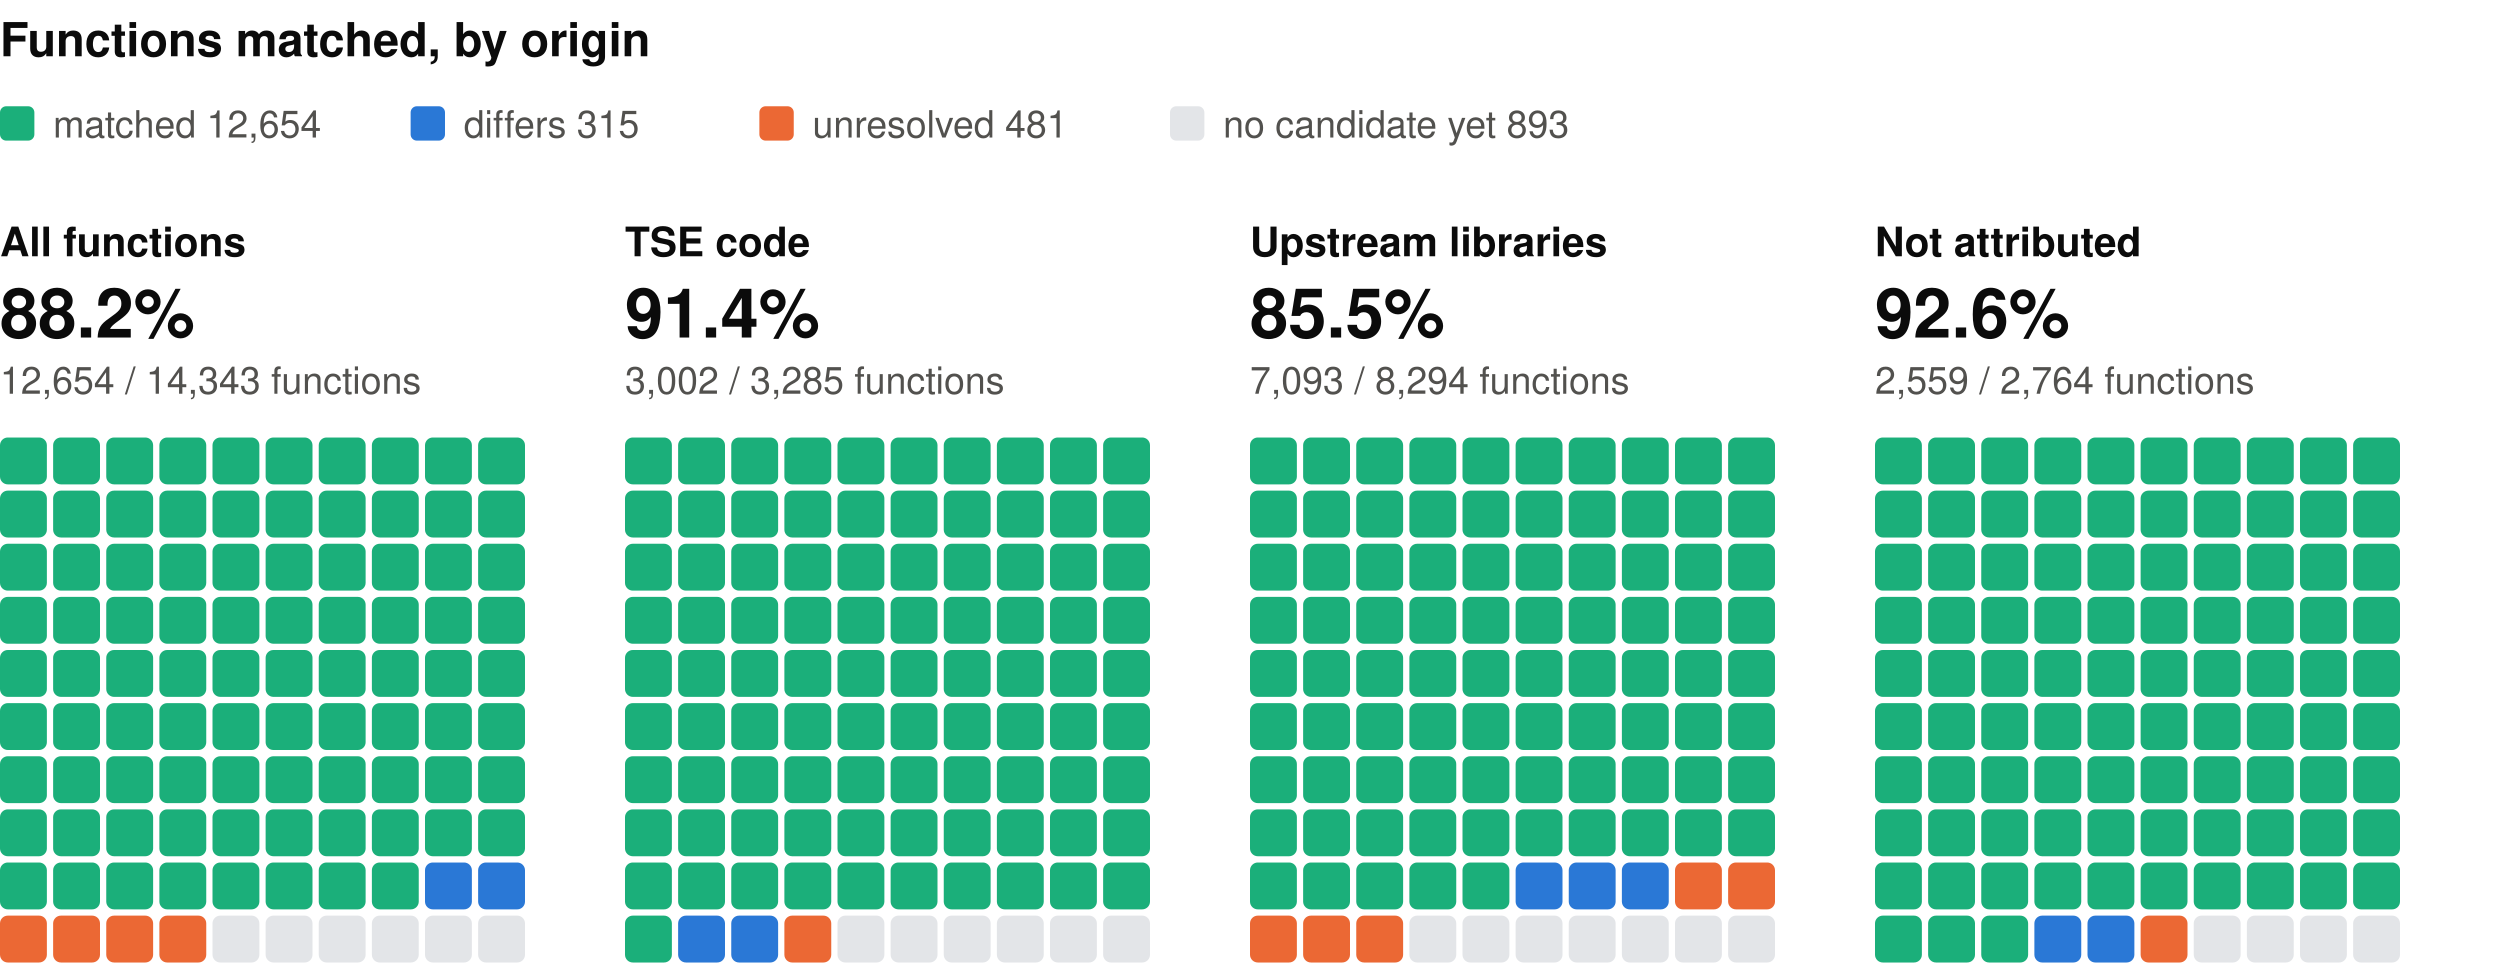
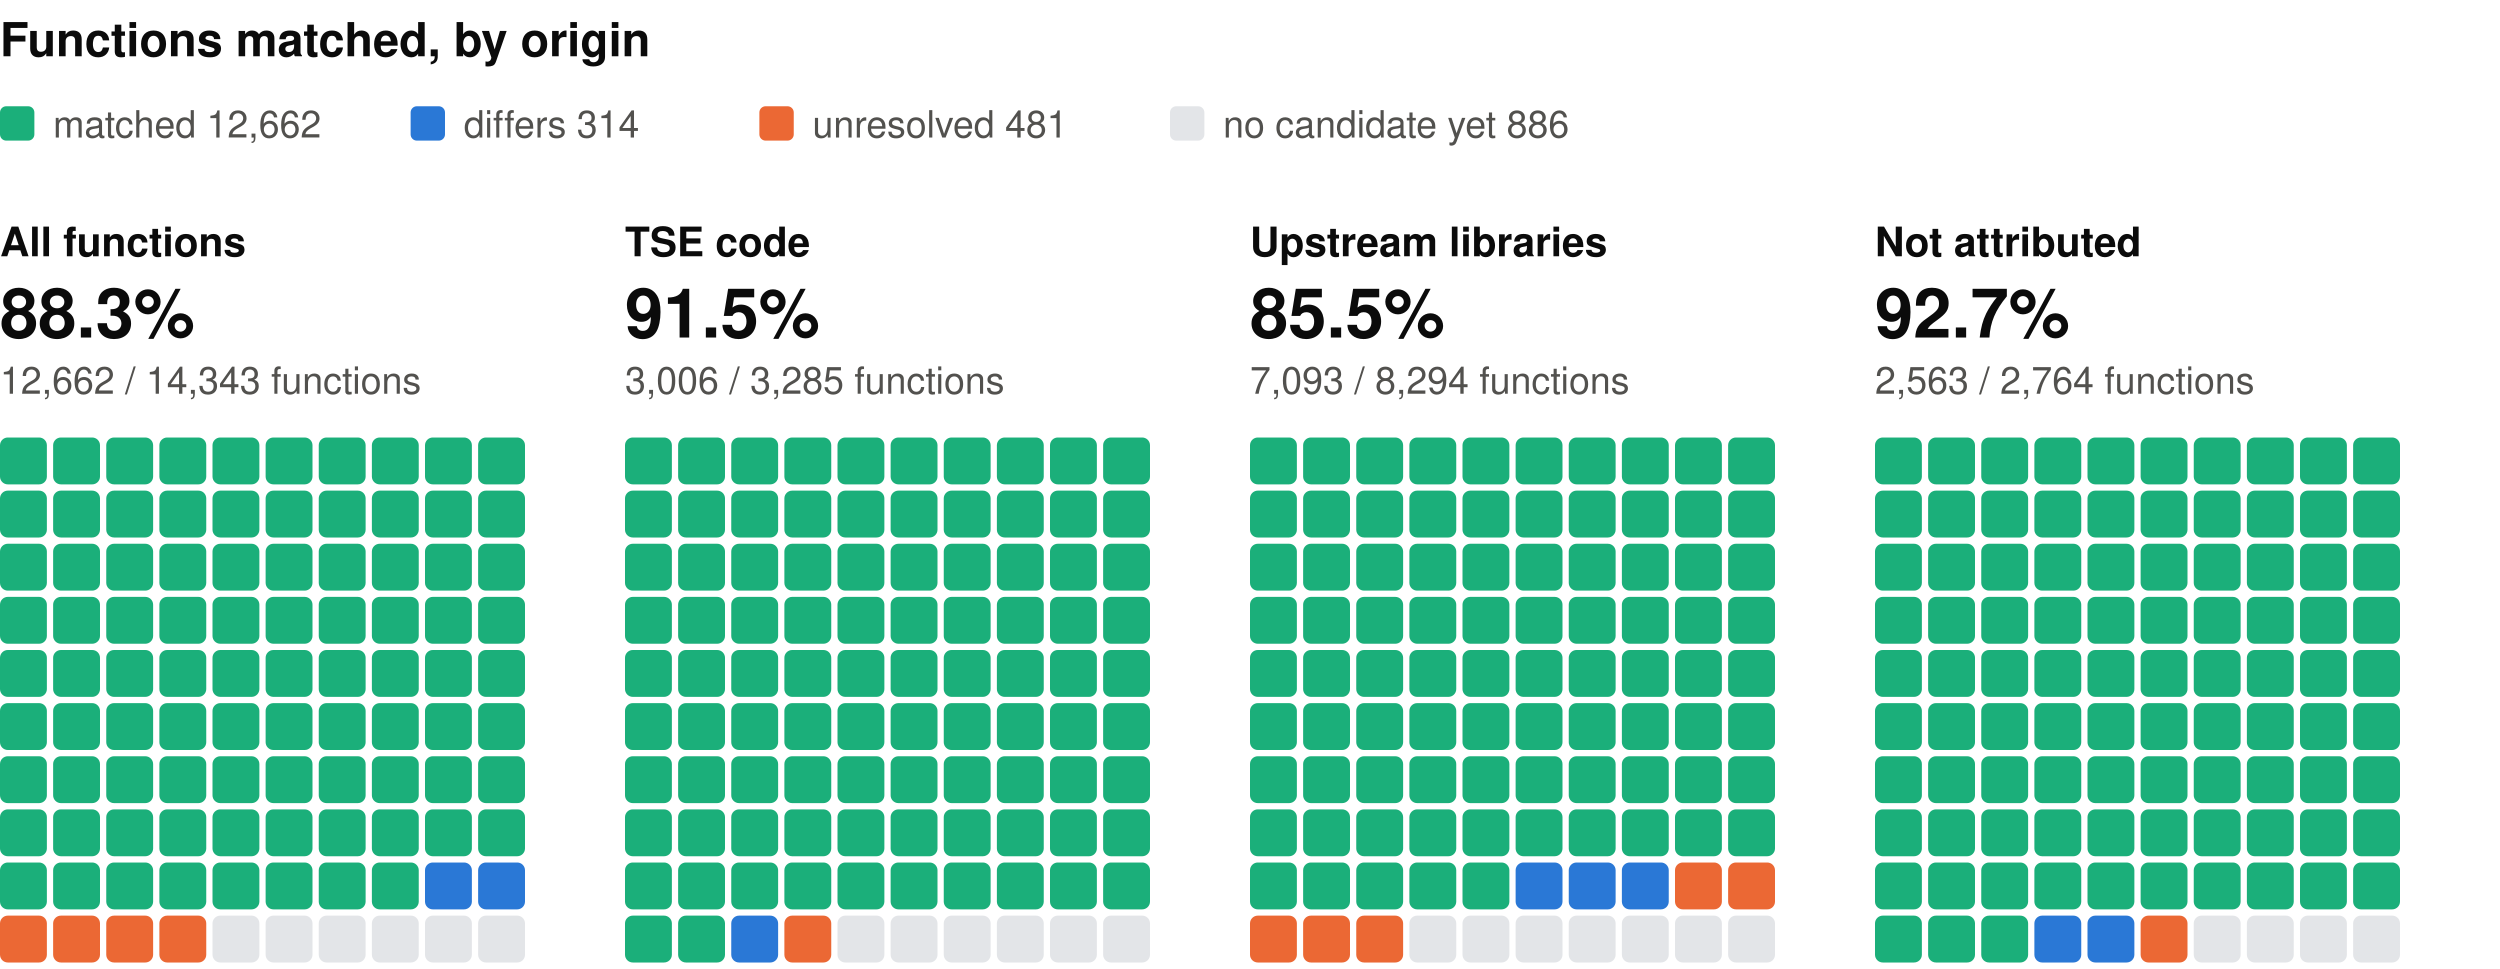
<svg xmlns="http://www.w3.org/2000/svg" width="800" height="310" viewBox="0 0 800 310" role="img" aria-label="Functions matched, by origin: one square per percent, coloured by verdict" font-family="system-ui, -apple-system, 'Segoe UI', Helvetica, Arial, sans-serif">
  <text x="0" y="18" font-size="15" fill="#0b0b0b" font-weight="600">Functions matched, by origin</text>
  <rect x="0" y="34" width="11" height="11" rx="2" fill="#1baf7a" />
-   <text x="17" y="44" font-size="12" fill="#52514e">matched 12,654</text>
+   <text x="17" y="44" font-size="12" fill="#52514e">matched 12,662</text>
  <rect x="131.4" y="34" width="11" height="11" rx="2" fill="#2a78d6" />
-   <text x="148.4" y="44" font-size="12" fill="#52514e">differs 315</text>
+   <text x="148.4" y="44" font-size="12" fill="#52514e">differs 314</text>
  <rect x="243" y="34" width="11" height="11" rx="2" fill="#eb6834" />
  <text x="260" y="44" font-size="12" fill="#52514e">unresolved 481</text>
  <rect x="374.4" y="34" width="11" height="11" rx="2" fill="#e3e5e8" />
-   <text x="391.4" y="44" font-size="12" fill="#52514e">no candidate yet 893</text>
+   <text x="391.4" y="44" font-size="12" fill="#52514e">no candidate yet 886</text>
  <text x="0" y="82" font-size="13" fill="#0b0b0b" font-weight="600">All functions</text>
-   <text x="0" y="108" font-size="22" fill="#0b0b0b" font-weight="600">88.2%</text>
-   <text x="0" y="126" font-size="12" fill="#52514e">12,654 / 14,343 functions</text>
+   <text x="0" y="108" font-size="22" fill="#0b0b0b" font-weight="600">88.3%</text>
+   <text x="0" y="126" font-size="12" fill="#52514e">12,662 / 14,343 functions</text>
  <rect x="0" y="140" width="15" height="15" rx="2.5" fill="#1baf7a" />
  <rect x="17" y="140" width="15" height="15" rx="2.5" fill="#1baf7a" />
  <rect x="34" y="140" width="15" height="15" rx="2.5" fill="#1baf7a" />
  <rect x="51" y="140" width="15" height="15" rx="2.5" fill="#1baf7a" />
  <rect x="68" y="140" width="15" height="15" rx="2.5" fill="#1baf7a" />
  <rect x="85" y="140" width="15" height="15" rx="2.5" fill="#1baf7a" />
  <rect x="102" y="140" width="15" height="15" rx="2.5" fill="#1baf7a" />
  <rect x="119" y="140" width="15" height="15" rx="2.5" fill="#1baf7a" />
  <rect x="136" y="140" width="15" height="15" rx="2.5" fill="#1baf7a" />
  <rect x="153" y="140" width="15" height="15" rx="2.5" fill="#1baf7a" />
  <rect x="0" y="157" width="15" height="15" rx="2.5" fill="#1baf7a" />
  <rect x="17" y="157" width="15" height="15" rx="2.5" fill="#1baf7a" />
  <rect x="34" y="157" width="15" height="15" rx="2.5" fill="#1baf7a" />
  <rect x="51" y="157" width="15" height="15" rx="2.5" fill="#1baf7a" />
  <rect x="68" y="157" width="15" height="15" rx="2.5" fill="#1baf7a" />
  <rect x="85" y="157" width="15" height="15" rx="2.5" fill="#1baf7a" />
  <rect x="102" y="157" width="15" height="15" rx="2.5" fill="#1baf7a" />
  <rect x="119" y="157" width="15" height="15" rx="2.5" fill="#1baf7a" />
  <rect x="136" y="157" width="15" height="15" rx="2.5" fill="#1baf7a" />
  <rect x="153" y="157" width="15" height="15" rx="2.5" fill="#1baf7a" />
  <rect x="0" y="174" width="15" height="15" rx="2.5" fill="#1baf7a" />
  <rect x="17" y="174" width="15" height="15" rx="2.5" fill="#1baf7a" />
  <rect x="34" y="174" width="15" height="15" rx="2.5" fill="#1baf7a" />
  <rect x="51" y="174" width="15" height="15" rx="2.5" fill="#1baf7a" />
  <rect x="68" y="174" width="15" height="15" rx="2.5" fill="#1baf7a" />
  <rect x="85" y="174" width="15" height="15" rx="2.5" fill="#1baf7a" />
  <rect x="102" y="174" width="15" height="15" rx="2.5" fill="#1baf7a" />
  <rect x="119" y="174" width="15" height="15" rx="2.5" fill="#1baf7a" />
  <rect x="136" y="174" width="15" height="15" rx="2.5" fill="#1baf7a" />
  <rect x="153" y="174" width="15" height="15" rx="2.5" fill="#1baf7a" />
  <rect x="0" y="191" width="15" height="15" rx="2.5" fill="#1baf7a" />
  <rect x="17" y="191" width="15" height="15" rx="2.5" fill="#1baf7a" />
  <rect x="34" y="191" width="15" height="15" rx="2.5" fill="#1baf7a" />
  <rect x="51" y="191" width="15" height="15" rx="2.5" fill="#1baf7a" />
  <rect x="68" y="191" width="15" height="15" rx="2.5" fill="#1baf7a" />
  <rect x="85" y="191" width="15" height="15" rx="2.5" fill="#1baf7a" />
  <rect x="102" y="191" width="15" height="15" rx="2.5" fill="#1baf7a" />
  <rect x="119" y="191" width="15" height="15" rx="2.5" fill="#1baf7a" />
  <rect x="136" y="191" width="15" height="15" rx="2.5" fill="#1baf7a" />
  <rect x="153" y="191" width="15" height="15" rx="2.5" fill="#1baf7a" />
  <rect x="0" y="208" width="15" height="15" rx="2.5" fill="#1baf7a" />
  <rect x="17" y="208" width="15" height="15" rx="2.5" fill="#1baf7a" />
  <rect x="34" y="208" width="15" height="15" rx="2.5" fill="#1baf7a" />
  <rect x="51" y="208" width="15" height="15" rx="2.5" fill="#1baf7a" />
  <rect x="68" y="208" width="15" height="15" rx="2.5" fill="#1baf7a" />
  <rect x="85" y="208" width="15" height="15" rx="2.5" fill="#1baf7a" />
  <rect x="102" y="208" width="15" height="15" rx="2.5" fill="#1baf7a" />
  <rect x="119" y="208" width="15" height="15" rx="2.5" fill="#1baf7a" />
  <rect x="136" y="208" width="15" height="15" rx="2.5" fill="#1baf7a" />
  <rect x="153" y="208" width="15" height="15" rx="2.5" fill="#1baf7a" />
  <rect x="0" y="225" width="15" height="15" rx="2.5" fill="#1baf7a" />
  <rect x="17" y="225" width="15" height="15" rx="2.5" fill="#1baf7a" />
  <rect x="34" y="225" width="15" height="15" rx="2.5" fill="#1baf7a" />
  <rect x="51" y="225" width="15" height="15" rx="2.5" fill="#1baf7a" />
  <rect x="68" y="225" width="15" height="15" rx="2.5" fill="#1baf7a" />
  <rect x="85" y="225" width="15" height="15" rx="2.5" fill="#1baf7a" />
  <rect x="102" y="225" width="15" height="15" rx="2.5" fill="#1baf7a" />
  <rect x="119" y="225" width="15" height="15" rx="2.5" fill="#1baf7a" />
  <rect x="136" y="225" width="15" height="15" rx="2.5" fill="#1baf7a" />
  <rect x="153" y="225" width="15" height="15" rx="2.5" fill="#1baf7a" />
  <rect x="0" y="242" width="15" height="15" rx="2.5" fill="#1baf7a" />
  <rect x="17" y="242" width="15" height="15" rx="2.5" fill="#1baf7a" />
  <rect x="34" y="242" width="15" height="15" rx="2.5" fill="#1baf7a" />
  <rect x="51" y="242" width="15" height="15" rx="2.5" fill="#1baf7a" />
  <rect x="68" y="242" width="15" height="15" rx="2.5" fill="#1baf7a" />
  <rect x="85" y="242" width="15" height="15" rx="2.5" fill="#1baf7a" />
  <rect x="102" y="242" width="15" height="15" rx="2.5" fill="#1baf7a" />
  <rect x="119" y="242" width="15" height="15" rx="2.5" fill="#1baf7a" />
  <rect x="136" y="242" width="15" height="15" rx="2.5" fill="#1baf7a" />
  <rect x="153" y="242" width="15" height="15" rx="2.5" fill="#1baf7a" />
  <rect x="0" y="259" width="15" height="15" rx="2.5" fill="#1baf7a" />
  <rect x="17" y="259" width="15" height="15" rx="2.5" fill="#1baf7a" />
  <rect x="34" y="259" width="15" height="15" rx="2.5" fill="#1baf7a" />
  <rect x="51" y="259" width="15" height="15" rx="2.5" fill="#1baf7a" />
  <rect x="68" y="259" width="15" height="15" rx="2.5" fill="#1baf7a" />
  <rect x="85" y="259" width="15" height="15" rx="2.5" fill="#1baf7a" />
  <rect x="102" y="259" width="15" height="15" rx="2.5" fill="#1baf7a" />
  <rect x="119" y="259" width="15" height="15" rx="2.5" fill="#1baf7a" />
  <rect x="136" y="259" width="15" height="15" rx="2.5" fill="#1baf7a" />
  <rect x="153" y="259" width="15" height="15" rx="2.5" fill="#1baf7a" />
  <rect x="0" y="276" width="15" height="15" rx="2.5" fill="#1baf7a" />
  <rect x="17" y="276" width="15" height="15" rx="2.5" fill="#1baf7a" />
  <rect x="34" y="276" width="15" height="15" rx="2.5" fill="#1baf7a" />
  <rect x="51" y="276" width="15" height="15" rx="2.5" fill="#1baf7a" />
  <rect x="68" y="276" width="15" height="15" rx="2.5" fill="#1baf7a" />
  <rect x="85" y="276" width="15" height="15" rx="2.5" fill="#1baf7a" />
  <rect x="102" y="276" width="15" height="15" rx="2.5" fill="#1baf7a" />
  <rect x="119" y="276" width="15" height="15" rx="2.5" fill="#1baf7a" />
  <rect x="136" y="276" width="15" height="15" rx="2.5" fill="#2a78d6" />
  <rect x="153" y="276" width="15" height="15" rx="2.5" fill="#2a78d6" />
  <rect x="0" y="293" width="15" height="15" rx="2.5" fill="#eb6834" />
  <rect x="17" y="293" width="15" height="15" rx="2.5" fill="#eb6834" />
  <rect x="34" y="293" width="15" height="15" rx="2.5" fill="#eb6834" />
  <rect x="51" y="293" width="15" height="15" rx="2.5" fill="#eb6834" />
  <rect x="68" y="293" width="15" height="15" rx="2.5" fill="#e3e5e8" />
  <rect x="85" y="293" width="15" height="15" rx="2.5" fill="#e3e5e8" />
  <rect x="102" y="293" width="15" height="15" rx="2.5" fill="#e3e5e8" />
  <rect x="119" y="293" width="15" height="15" rx="2.5" fill="#e3e5e8" />
  <rect x="136" y="293" width="15" height="15" rx="2.5" fill="#e3e5e8" />
  <rect x="153" y="293" width="15" height="15" rx="2.5" fill="#e3e5e8" />
  <text x="200" y="82" font-size="13" fill="#0b0b0b" font-weight="600">TSE code</text>
-   <text x="200" y="108" font-size="22" fill="#0b0b0b" font-weight="600">91.4%</text>
-   <text x="200" y="126" font-size="12" fill="#52514e">3,002 / 3,285 functions</text>
+   <text x="200" y="108" font-size="22" fill="#0b0b0b" font-weight="600">91.5%</text>
+   <text x="200" y="126" font-size="12" fill="#52514e">3,006 / 3,285 functions</text>
  <rect x="200" y="140" width="15" height="15" rx="2.5" fill="#1baf7a" />
  <rect x="217" y="140" width="15" height="15" rx="2.5" fill="#1baf7a" />
  <rect x="234" y="140" width="15" height="15" rx="2.5" fill="#1baf7a" />
  <rect x="251" y="140" width="15" height="15" rx="2.5" fill="#1baf7a" />
  <rect x="268" y="140" width="15" height="15" rx="2.5" fill="#1baf7a" />
  <rect x="285" y="140" width="15" height="15" rx="2.5" fill="#1baf7a" />
  <rect x="302" y="140" width="15" height="15" rx="2.5" fill="#1baf7a" />
  <rect x="319" y="140" width="15" height="15" rx="2.5" fill="#1baf7a" />
  <rect x="336" y="140" width="15" height="15" rx="2.5" fill="#1baf7a" />
  <rect x="353" y="140" width="15" height="15" rx="2.5" fill="#1baf7a" />
  <rect x="200" y="157" width="15" height="15" rx="2.5" fill="#1baf7a" />
  <rect x="217" y="157" width="15" height="15" rx="2.5" fill="#1baf7a" />
  <rect x="234" y="157" width="15" height="15" rx="2.5" fill="#1baf7a" />
  <rect x="251" y="157" width="15" height="15" rx="2.5" fill="#1baf7a" />
  <rect x="268" y="157" width="15" height="15" rx="2.5" fill="#1baf7a" />
  <rect x="285" y="157" width="15" height="15" rx="2.5" fill="#1baf7a" />
  <rect x="302" y="157" width="15" height="15" rx="2.5" fill="#1baf7a" />
  <rect x="319" y="157" width="15" height="15" rx="2.5" fill="#1baf7a" />
  <rect x="336" y="157" width="15" height="15" rx="2.5" fill="#1baf7a" />
  <rect x="353" y="157" width="15" height="15" rx="2.5" fill="#1baf7a" />
  <rect x="200" y="174" width="15" height="15" rx="2.5" fill="#1baf7a" />
  <rect x="217" y="174" width="15" height="15" rx="2.5" fill="#1baf7a" />
  <rect x="234" y="174" width="15" height="15" rx="2.5" fill="#1baf7a" />
  <rect x="251" y="174" width="15" height="15" rx="2.5" fill="#1baf7a" />
  <rect x="268" y="174" width="15" height="15" rx="2.5" fill="#1baf7a" />
  <rect x="285" y="174" width="15" height="15" rx="2.5" fill="#1baf7a" />
  <rect x="302" y="174" width="15" height="15" rx="2.5" fill="#1baf7a" />
  <rect x="319" y="174" width="15" height="15" rx="2.5" fill="#1baf7a" />
  <rect x="336" y="174" width="15" height="15" rx="2.5" fill="#1baf7a" />
  <rect x="353" y="174" width="15" height="15" rx="2.5" fill="#1baf7a" />
  <rect x="200" y="191" width="15" height="15" rx="2.5" fill="#1baf7a" />
  <rect x="217" y="191" width="15" height="15" rx="2.5" fill="#1baf7a" />
  <rect x="234" y="191" width="15" height="15" rx="2.5" fill="#1baf7a" />
  <rect x="251" y="191" width="15" height="15" rx="2.5" fill="#1baf7a" />
  <rect x="268" y="191" width="15" height="15" rx="2.5" fill="#1baf7a" />
  <rect x="285" y="191" width="15" height="15" rx="2.5" fill="#1baf7a" />
  <rect x="302" y="191" width="15" height="15" rx="2.5" fill="#1baf7a" />
  <rect x="319" y="191" width="15" height="15" rx="2.5" fill="#1baf7a" />
  <rect x="336" y="191" width="15" height="15" rx="2.5" fill="#1baf7a" />
  <rect x="353" y="191" width="15" height="15" rx="2.5" fill="#1baf7a" />
  <rect x="200" y="208" width="15" height="15" rx="2.5" fill="#1baf7a" />
  <rect x="217" y="208" width="15" height="15" rx="2.5" fill="#1baf7a" />
  <rect x="234" y="208" width="15" height="15" rx="2.5" fill="#1baf7a" />
  <rect x="251" y="208" width="15" height="15" rx="2.5" fill="#1baf7a" />
  <rect x="268" y="208" width="15" height="15" rx="2.5" fill="#1baf7a" />
  <rect x="285" y="208" width="15" height="15" rx="2.5" fill="#1baf7a" />
  <rect x="302" y="208" width="15" height="15" rx="2.5" fill="#1baf7a" />
  <rect x="319" y="208" width="15" height="15" rx="2.5" fill="#1baf7a" />
  <rect x="336" y="208" width="15" height="15" rx="2.5" fill="#1baf7a" />
  <rect x="353" y="208" width="15" height="15" rx="2.5" fill="#1baf7a" />
  <rect x="200" y="225" width="15" height="15" rx="2.5" fill="#1baf7a" />
  <rect x="217" y="225" width="15" height="15" rx="2.5" fill="#1baf7a" />
  <rect x="234" y="225" width="15" height="15" rx="2.5" fill="#1baf7a" />
  <rect x="251" y="225" width="15" height="15" rx="2.5" fill="#1baf7a" />
  <rect x="268" y="225" width="15" height="15" rx="2.5" fill="#1baf7a" />
  <rect x="285" y="225" width="15" height="15" rx="2.5" fill="#1baf7a" />
  <rect x="302" y="225" width="15" height="15" rx="2.5" fill="#1baf7a" />
  <rect x="319" y="225" width="15" height="15" rx="2.5" fill="#1baf7a" />
  <rect x="336" y="225" width="15" height="15" rx="2.5" fill="#1baf7a" />
  <rect x="353" y="225" width="15" height="15" rx="2.5" fill="#1baf7a" />
  <rect x="200" y="242" width="15" height="15" rx="2.5" fill="#1baf7a" />
  <rect x="217" y="242" width="15" height="15" rx="2.5" fill="#1baf7a" />
  <rect x="234" y="242" width="15" height="15" rx="2.5" fill="#1baf7a" />
  <rect x="251" y="242" width="15" height="15" rx="2.5" fill="#1baf7a" />
  <rect x="268" y="242" width="15" height="15" rx="2.5" fill="#1baf7a" />
  <rect x="285" y="242" width="15" height="15" rx="2.5" fill="#1baf7a" />
  <rect x="302" y="242" width="15" height="15" rx="2.5" fill="#1baf7a" />
  <rect x="319" y="242" width="15" height="15" rx="2.5" fill="#1baf7a" />
  <rect x="336" y="242" width="15" height="15" rx="2.5" fill="#1baf7a" />
  <rect x="353" y="242" width="15" height="15" rx="2.5" fill="#1baf7a" />
  <rect x="200" y="259" width="15" height="15" rx="2.5" fill="#1baf7a" />
  <rect x="217" y="259" width="15" height="15" rx="2.5" fill="#1baf7a" />
  <rect x="234" y="259" width="15" height="15" rx="2.5" fill="#1baf7a" />
  <rect x="251" y="259" width="15" height="15" rx="2.5" fill="#1baf7a" />
  <rect x="268" y="259" width="15" height="15" rx="2.5" fill="#1baf7a" />
  <rect x="285" y="259" width="15" height="15" rx="2.5" fill="#1baf7a" />
  <rect x="302" y="259" width="15" height="15" rx="2.5" fill="#1baf7a" />
  <rect x="319" y="259" width="15" height="15" rx="2.5" fill="#1baf7a" />
  <rect x="336" y="259" width="15" height="15" rx="2.5" fill="#1baf7a" />
  <rect x="353" y="259" width="15" height="15" rx="2.5" fill="#1baf7a" />
  <rect x="200" y="276" width="15" height="15" rx="2.5" fill="#1baf7a" />
  <rect x="217" y="276" width="15" height="15" rx="2.5" fill="#1baf7a" />
  <rect x="234" y="276" width="15" height="15" rx="2.5" fill="#1baf7a" />
  <rect x="251" y="276" width="15" height="15" rx="2.5" fill="#1baf7a" />
  <rect x="268" y="276" width="15" height="15" rx="2.5" fill="#1baf7a" />
  <rect x="285" y="276" width="15" height="15" rx="2.5" fill="#1baf7a" />
  <rect x="302" y="276" width="15" height="15" rx="2.5" fill="#1baf7a" />
  <rect x="319" y="276" width="15" height="15" rx="2.5" fill="#1baf7a" />
  <rect x="336" y="276" width="15" height="15" rx="2.5" fill="#1baf7a" />
  <rect x="353" y="276" width="15" height="15" rx="2.5" fill="#1baf7a" />
  <rect x="200" y="293" width="15" height="15" rx="2.5" fill="#1baf7a" />
-   <rect x="217" y="293" width="15" height="15" rx="2.5" fill="#2a78d6" />
+   <rect x="217" y="293" width="15" height="15" rx="2.5" fill="#1baf7a" />
  <rect x="234" y="293" width="15" height="15" rx="2.5" fill="#2a78d6" />
  <rect x="251" y="293" width="15" height="15" rx="2.5" fill="#eb6834" />
  <rect x="268" y="293" width="15" height="15" rx="2.5" fill="#e3e5e8" />
  <rect x="285" y="293" width="15" height="15" rx="2.5" fill="#e3e5e8" />
  <rect x="302" y="293" width="15" height="15" rx="2.5" fill="#e3e5e8" />
  <rect x="319" y="293" width="15" height="15" rx="2.5" fill="#e3e5e8" />
  <rect x="336" y="293" width="15" height="15" rx="2.5" fill="#e3e5e8" />
  <rect x="353" y="293" width="15" height="15" rx="2.5" fill="#e3e5e8" />
  <text x="400" y="82" font-size="13" fill="#0b0b0b" font-weight="600">Upstream libraries</text>
  <text x="400" y="108" font-size="22" fill="#0b0b0b" font-weight="600">85.5%</text>
  <text x="400" y="126" font-size="12" fill="#52514e">7,093 / 8,294 functions</text>
  <rect x="400" y="140" width="15" height="15" rx="2.5" fill="#1baf7a" />
  <rect x="417" y="140" width="15" height="15" rx="2.5" fill="#1baf7a" />
  <rect x="434" y="140" width="15" height="15" rx="2.5" fill="#1baf7a" />
  <rect x="451" y="140" width="15" height="15" rx="2.5" fill="#1baf7a" />
  <rect x="468" y="140" width="15" height="15" rx="2.5" fill="#1baf7a" />
  <rect x="485" y="140" width="15" height="15" rx="2.5" fill="#1baf7a" />
  <rect x="502" y="140" width="15" height="15" rx="2.5" fill="#1baf7a" />
  <rect x="519" y="140" width="15" height="15" rx="2.5" fill="#1baf7a" />
  <rect x="536" y="140" width="15" height="15" rx="2.5" fill="#1baf7a" />
  <rect x="553" y="140" width="15" height="15" rx="2.5" fill="#1baf7a" />
  <rect x="400" y="157" width="15" height="15" rx="2.5" fill="#1baf7a" />
  <rect x="417" y="157" width="15" height="15" rx="2.5" fill="#1baf7a" />
  <rect x="434" y="157" width="15" height="15" rx="2.5" fill="#1baf7a" />
  <rect x="451" y="157" width="15" height="15" rx="2.5" fill="#1baf7a" />
  <rect x="468" y="157" width="15" height="15" rx="2.5" fill="#1baf7a" />
  <rect x="485" y="157" width="15" height="15" rx="2.5" fill="#1baf7a" />
  <rect x="502" y="157" width="15" height="15" rx="2.5" fill="#1baf7a" />
  <rect x="519" y="157" width="15" height="15" rx="2.5" fill="#1baf7a" />
  <rect x="536" y="157" width="15" height="15" rx="2.5" fill="#1baf7a" />
  <rect x="553" y="157" width="15" height="15" rx="2.5" fill="#1baf7a" />
  <rect x="400" y="174" width="15" height="15" rx="2.5" fill="#1baf7a" />
  <rect x="417" y="174" width="15" height="15" rx="2.5" fill="#1baf7a" />
  <rect x="434" y="174" width="15" height="15" rx="2.5" fill="#1baf7a" />
  <rect x="451" y="174" width="15" height="15" rx="2.5" fill="#1baf7a" />
  <rect x="468" y="174" width="15" height="15" rx="2.5" fill="#1baf7a" />
  <rect x="485" y="174" width="15" height="15" rx="2.5" fill="#1baf7a" />
  <rect x="502" y="174" width="15" height="15" rx="2.5" fill="#1baf7a" />
  <rect x="519" y="174" width="15" height="15" rx="2.5" fill="#1baf7a" />
  <rect x="536" y="174" width="15" height="15" rx="2.5" fill="#1baf7a" />
  <rect x="553" y="174" width="15" height="15" rx="2.5" fill="#1baf7a" />
  <rect x="400" y="191" width="15" height="15" rx="2.5" fill="#1baf7a" />
  <rect x="417" y="191" width="15" height="15" rx="2.5" fill="#1baf7a" />
  <rect x="434" y="191" width="15" height="15" rx="2.5" fill="#1baf7a" />
  <rect x="451" y="191" width="15" height="15" rx="2.5" fill="#1baf7a" />
  <rect x="468" y="191" width="15" height="15" rx="2.5" fill="#1baf7a" />
  <rect x="485" y="191" width="15" height="15" rx="2.5" fill="#1baf7a" />
  <rect x="502" y="191" width="15" height="15" rx="2.5" fill="#1baf7a" />
  <rect x="519" y="191" width="15" height="15" rx="2.5" fill="#1baf7a" />
  <rect x="536" y="191" width="15" height="15" rx="2.5" fill="#1baf7a" />
  <rect x="553" y="191" width="15" height="15" rx="2.5" fill="#1baf7a" />
  <rect x="400" y="208" width="15" height="15" rx="2.5" fill="#1baf7a" />
  <rect x="417" y="208" width="15" height="15" rx="2.5" fill="#1baf7a" />
  <rect x="434" y="208" width="15" height="15" rx="2.5" fill="#1baf7a" />
  <rect x="451" y="208" width="15" height="15" rx="2.5" fill="#1baf7a" />
  <rect x="468" y="208" width="15" height="15" rx="2.5" fill="#1baf7a" />
  <rect x="485" y="208" width="15" height="15" rx="2.5" fill="#1baf7a" />
  <rect x="502" y="208" width="15" height="15" rx="2.5" fill="#1baf7a" />
  <rect x="519" y="208" width="15" height="15" rx="2.5" fill="#1baf7a" />
  <rect x="536" y="208" width="15" height="15" rx="2.5" fill="#1baf7a" />
  <rect x="553" y="208" width="15" height="15" rx="2.5" fill="#1baf7a" />
  <rect x="400" y="225" width="15" height="15" rx="2.5" fill="#1baf7a" />
  <rect x="417" y="225" width="15" height="15" rx="2.5" fill="#1baf7a" />
  <rect x="434" y="225" width="15" height="15" rx="2.5" fill="#1baf7a" />
  <rect x="451" y="225" width="15" height="15" rx="2.5" fill="#1baf7a" />
  <rect x="468" y="225" width="15" height="15" rx="2.5" fill="#1baf7a" />
  <rect x="485" y="225" width="15" height="15" rx="2.5" fill="#1baf7a" />
  <rect x="502" y="225" width="15" height="15" rx="2.5" fill="#1baf7a" />
  <rect x="519" y="225" width="15" height="15" rx="2.5" fill="#1baf7a" />
  <rect x="536" y="225" width="15" height="15" rx="2.5" fill="#1baf7a" />
  <rect x="553" y="225" width="15" height="15" rx="2.5" fill="#1baf7a" />
  <rect x="400" y="242" width="15" height="15" rx="2.5" fill="#1baf7a" />
  <rect x="417" y="242" width="15" height="15" rx="2.5" fill="#1baf7a" />
  <rect x="434" y="242" width="15" height="15" rx="2.5" fill="#1baf7a" />
  <rect x="451" y="242" width="15" height="15" rx="2.5" fill="#1baf7a" />
  <rect x="468" y="242" width="15" height="15" rx="2.5" fill="#1baf7a" />
  <rect x="485" y="242" width="15" height="15" rx="2.5" fill="#1baf7a" />
  <rect x="502" y="242" width="15" height="15" rx="2.5" fill="#1baf7a" />
  <rect x="519" y="242" width="15" height="15" rx="2.5" fill="#1baf7a" />
  <rect x="536" y="242" width="15" height="15" rx="2.5" fill="#1baf7a" />
  <rect x="553" y="242" width="15" height="15" rx="2.5" fill="#1baf7a" />
  <rect x="400" y="259" width="15" height="15" rx="2.5" fill="#1baf7a" />
  <rect x="417" y="259" width="15" height="15" rx="2.5" fill="#1baf7a" />
  <rect x="434" y="259" width="15" height="15" rx="2.5" fill="#1baf7a" />
  <rect x="451" y="259" width="15" height="15" rx="2.5" fill="#1baf7a" />
  <rect x="468" y="259" width="15" height="15" rx="2.5" fill="#1baf7a" />
  <rect x="485" y="259" width="15" height="15" rx="2.5" fill="#1baf7a" />
  <rect x="502" y="259" width="15" height="15" rx="2.5" fill="#1baf7a" />
  <rect x="519" y="259" width="15" height="15" rx="2.5" fill="#1baf7a" />
  <rect x="536" y="259" width="15" height="15" rx="2.5" fill="#1baf7a" />
  <rect x="553" y="259" width="15" height="15" rx="2.5" fill="#1baf7a" />
  <rect x="400" y="276" width="15" height="15" rx="2.5" fill="#1baf7a" />
  <rect x="417" y="276" width="15" height="15" rx="2.5" fill="#1baf7a" />
  <rect x="434" y="276" width="15" height="15" rx="2.5" fill="#1baf7a" />
  <rect x="451" y="276" width="15" height="15" rx="2.5" fill="#1baf7a" />
  <rect x="468" y="276" width="15" height="15" rx="2.5" fill="#1baf7a" />
  <rect x="485" y="276" width="15" height="15" rx="2.5" fill="#2a78d6" />
  <rect x="502" y="276" width="15" height="15" rx="2.5" fill="#2a78d6" />
  <rect x="519" y="276" width="15" height="15" rx="2.5" fill="#2a78d6" />
  <rect x="536" y="276" width="15" height="15" rx="2.5" fill="#eb6834" />
  <rect x="553" y="276" width="15" height="15" rx="2.5" fill="#eb6834" />
  <rect x="400" y="293" width="15" height="15" rx="2.5" fill="#eb6834" />
  <rect x="417" y="293" width="15" height="15" rx="2.5" fill="#eb6834" />
  <rect x="434" y="293" width="15" height="15" rx="2.5" fill="#eb6834" />
  <rect x="451" y="293" width="15" height="15" rx="2.5" fill="#e3e5e8" />
  <rect x="468" y="293" width="15" height="15" rx="2.5" fill="#e3e5e8" />
  <rect x="485" y="293" width="15" height="15" rx="2.5" fill="#e3e5e8" />
  <rect x="502" y="293" width="15" height="15" rx="2.5" fill="#e3e5e8" />
  <rect x="519" y="293" width="15" height="15" rx="2.5" fill="#e3e5e8" />
  <rect x="536" y="293" width="15" height="15" rx="2.5" fill="#e3e5e8" />
  <rect x="553" y="293" width="15" height="15" rx="2.5" fill="#e3e5e8" />
  <text x="600" y="82" font-size="13" fill="#0b0b0b" font-weight="600">Not attributed</text>
-   <text x="600" y="108" font-size="22" fill="#0b0b0b" font-weight="600">92.6%</text>
-   <text x="600" y="126" font-size="12" fill="#52514e">2,559 / 2,764 functions</text>
+   <text x="600" y="108" font-size="22" fill="#0b0b0b" font-weight="600">92.7%</text>
+   <text x="600" y="126" font-size="12" fill="#52514e">2,563 / 2,764 functions</text>
  <rect x="600" y="140" width="15" height="15" rx="2.5" fill="#1baf7a" />
  <rect x="617" y="140" width="15" height="15" rx="2.5" fill="#1baf7a" />
  <rect x="634" y="140" width="15" height="15" rx="2.5" fill="#1baf7a" />
  <rect x="651" y="140" width="15" height="15" rx="2.5" fill="#1baf7a" />
  <rect x="668" y="140" width="15" height="15" rx="2.5" fill="#1baf7a" />
  <rect x="685" y="140" width="15" height="15" rx="2.5" fill="#1baf7a" />
  <rect x="702" y="140" width="15" height="15" rx="2.5" fill="#1baf7a" />
  <rect x="719" y="140" width="15" height="15" rx="2.5" fill="#1baf7a" />
  <rect x="736" y="140" width="15" height="15" rx="2.5" fill="#1baf7a" />
  <rect x="753" y="140" width="15" height="15" rx="2.5" fill="#1baf7a" />
  <rect x="600" y="157" width="15" height="15" rx="2.5" fill="#1baf7a" />
  <rect x="617" y="157" width="15" height="15" rx="2.5" fill="#1baf7a" />
  <rect x="634" y="157" width="15" height="15" rx="2.5" fill="#1baf7a" />
  <rect x="651" y="157" width="15" height="15" rx="2.5" fill="#1baf7a" />
  <rect x="668" y="157" width="15" height="15" rx="2.5" fill="#1baf7a" />
  <rect x="685" y="157" width="15" height="15" rx="2.5" fill="#1baf7a" />
  <rect x="702" y="157" width="15" height="15" rx="2.5" fill="#1baf7a" />
  <rect x="719" y="157" width="15" height="15" rx="2.5" fill="#1baf7a" />
  <rect x="736" y="157" width="15" height="15" rx="2.5" fill="#1baf7a" />
  <rect x="753" y="157" width="15" height="15" rx="2.5" fill="#1baf7a" />
  <rect x="600" y="174" width="15" height="15" rx="2.5" fill="#1baf7a" />
  <rect x="617" y="174" width="15" height="15" rx="2.5" fill="#1baf7a" />
  <rect x="634" y="174" width="15" height="15" rx="2.5" fill="#1baf7a" />
  <rect x="651" y="174" width="15" height="15" rx="2.5" fill="#1baf7a" />
  <rect x="668" y="174" width="15" height="15" rx="2.5" fill="#1baf7a" />
  <rect x="685" y="174" width="15" height="15" rx="2.5" fill="#1baf7a" />
  <rect x="702" y="174" width="15" height="15" rx="2.5" fill="#1baf7a" />
  <rect x="719" y="174" width="15" height="15" rx="2.5" fill="#1baf7a" />
  <rect x="736" y="174" width="15" height="15" rx="2.5" fill="#1baf7a" />
  <rect x="753" y="174" width="15" height="15" rx="2.5" fill="#1baf7a" />
  <rect x="600" y="191" width="15" height="15" rx="2.5" fill="#1baf7a" />
  <rect x="617" y="191" width="15" height="15" rx="2.5" fill="#1baf7a" />
  <rect x="634" y="191" width="15" height="15" rx="2.5" fill="#1baf7a" />
  <rect x="651" y="191" width="15" height="15" rx="2.5" fill="#1baf7a" />
  <rect x="668" y="191" width="15" height="15" rx="2.5" fill="#1baf7a" />
  <rect x="685" y="191" width="15" height="15" rx="2.5" fill="#1baf7a" />
  <rect x="702" y="191" width="15" height="15" rx="2.5" fill="#1baf7a" />
  <rect x="719" y="191" width="15" height="15" rx="2.5" fill="#1baf7a" />
  <rect x="736" y="191" width="15" height="15" rx="2.5" fill="#1baf7a" />
  <rect x="753" y="191" width="15" height="15" rx="2.5" fill="#1baf7a" />
  <rect x="600" y="208" width="15" height="15" rx="2.5" fill="#1baf7a" />
  <rect x="617" y="208" width="15" height="15" rx="2.5" fill="#1baf7a" />
  <rect x="634" y="208" width="15" height="15" rx="2.5" fill="#1baf7a" />
  <rect x="651" y="208" width="15" height="15" rx="2.5" fill="#1baf7a" />
  <rect x="668" y="208" width="15" height="15" rx="2.5" fill="#1baf7a" />
  <rect x="685" y="208" width="15" height="15" rx="2.5" fill="#1baf7a" />
  <rect x="702" y="208" width="15" height="15" rx="2.5" fill="#1baf7a" />
  <rect x="719" y="208" width="15" height="15" rx="2.5" fill="#1baf7a" />
  <rect x="736" y="208" width="15" height="15" rx="2.5" fill="#1baf7a" />
  <rect x="753" y="208" width="15" height="15" rx="2.5" fill="#1baf7a" />
  <rect x="600" y="225" width="15" height="15" rx="2.5" fill="#1baf7a" />
  <rect x="617" y="225" width="15" height="15" rx="2.5" fill="#1baf7a" />
  <rect x="634" y="225" width="15" height="15" rx="2.5" fill="#1baf7a" />
  <rect x="651" y="225" width="15" height="15" rx="2.5" fill="#1baf7a" />
  <rect x="668" y="225" width="15" height="15" rx="2.5" fill="#1baf7a" />
  <rect x="685" y="225" width="15" height="15" rx="2.5" fill="#1baf7a" />
  <rect x="702" y="225" width="15" height="15" rx="2.5" fill="#1baf7a" />
  <rect x="719" y="225" width="15" height="15" rx="2.5" fill="#1baf7a" />
  <rect x="736" y="225" width="15" height="15" rx="2.5" fill="#1baf7a" />
  <rect x="753" y="225" width="15" height="15" rx="2.5" fill="#1baf7a" />
  <rect x="600" y="242" width="15" height="15" rx="2.5" fill="#1baf7a" />
  <rect x="617" y="242" width="15" height="15" rx="2.5" fill="#1baf7a" />
  <rect x="634" y="242" width="15" height="15" rx="2.5" fill="#1baf7a" />
  <rect x="651" y="242" width="15" height="15" rx="2.5" fill="#1baf7a" />
  <rect x="668" y="242" width="15" height="15" rx="2.5" fill="#1baf7a" />
  <rect x="685" y="242" width="15" height="15" rx="2.5" fill="#1baf7a" />
  <rect x="702" y="242" width="15" height="15" rx="2.5" fill="#1baf7a" />
  <rect x="719" y="242" width="15" height="15" rx="2.5" fill="#1baf7a" />
  <rect x="736" y="242" width="15" height="15" rx="2.5" fill="#1baf7a" />
  <rect x="753" y="242" width="15" height="15" rx="2.5" fill="#1baf7a" />
  <rect x="600" y="259" width="15" height="15" rx="2.5" fill="#1baf7a" />
  <rect x="617" y="259" width="15" height="15" rx="2.5" fill="#1baf7a" />
  <rect x="634" y="259" width="15" height="15" rx="2.5" fill="#1baf7a" />
  <rect x="651" y="259" width="15" height="15" rx="2.5" fill="#1baf7a" />
  <rect x="668" y="259" width="15" height="15" rx="2.5" fill="#1baf7a" />
  <rect x="685" y="259" width="15" height="15" rx="2.5" fill="#1baf7a" />
  <rect x="702" y="259" width="15" height="15" rx="2.5" fill="#1baf7a" />
  <rect x="719" y="259" width="15" height="15" rx="2.5" fill="#1baf7a" />
  <rect x="736" y="259" width="15" height="15" rx="2.5" fill="#1baf7a" />
  <rect x="753" y="259" width="15" height="15" rx="2.5" fill="#1baf7a" />
  <rect x="600" y="276" width="15" height="15" rx="2.5" fill="#1baf7a" />
  <rect x="617" y="276" width="15" height="15" rx="2.5" fill="#1baf7a" />
  <rect x="634" y="276" width="15" height="15" rx="2.5" fill="#1baf7a" />
  <rect x="651" y="276" width="15" height="15" rx="2.5" fill="#1baf7a" />
  <rect x="668" y="276" width="15" height="15" rx="2.5" fill="#1baf7a" />
  <rect x="685" y="276" width="15" height="15" rx="2.5" fill="#1baf7a" />
  <rect x="702" y="276" width="15" height="15" rx="2.5" fill="#1baf7a" />
  <rect x="719" y="276" width="15" height="15" rx="2.5" fill="#1baf7a" />
  <rect x="736" y="276" width="15" height="15" rx="2.5" fill="#1baf7a" />
  <rect x="753" y="276" width="15" height="15" rx="2.5" fill="#1baf7a" />
  <rect x="600" y="293" width="15" height="15" rx="2.5" fill="#1baf7a" />
  <rect x="617" y="293" width="15" height="15" rx="2.5" fill="#1baf7a" />
  <rect x="634" y="293" width="15" height="15" rx="2.5" fill="#1baf7a" />
  <rect x="651" y="293" width="15" height="15" rx="2.5" fill="#2a78d6" />
  <rect x="668" y="293" width="15" height="15" rx="2.5" fill="#2a78d6" />
  <rect x="685" y="293" width="15" height="15" rx="2.5" fill="#eb6834" />
  <rect x="702" y="293" width="15" height="15" rx="2.5" fill="#e3e5e8" />
  <rect x="719" y="293" width="15" height="15" rx="2.5" fill="#e3e5e8" />
  <rect x="736" y="293" width="15" height="15" rx="2.5" fill="#e3e5e8" />
  <rect x="753" y="293" width="15" height="15" rx="2.5" fill="#e3e5e8" />
</svg>
